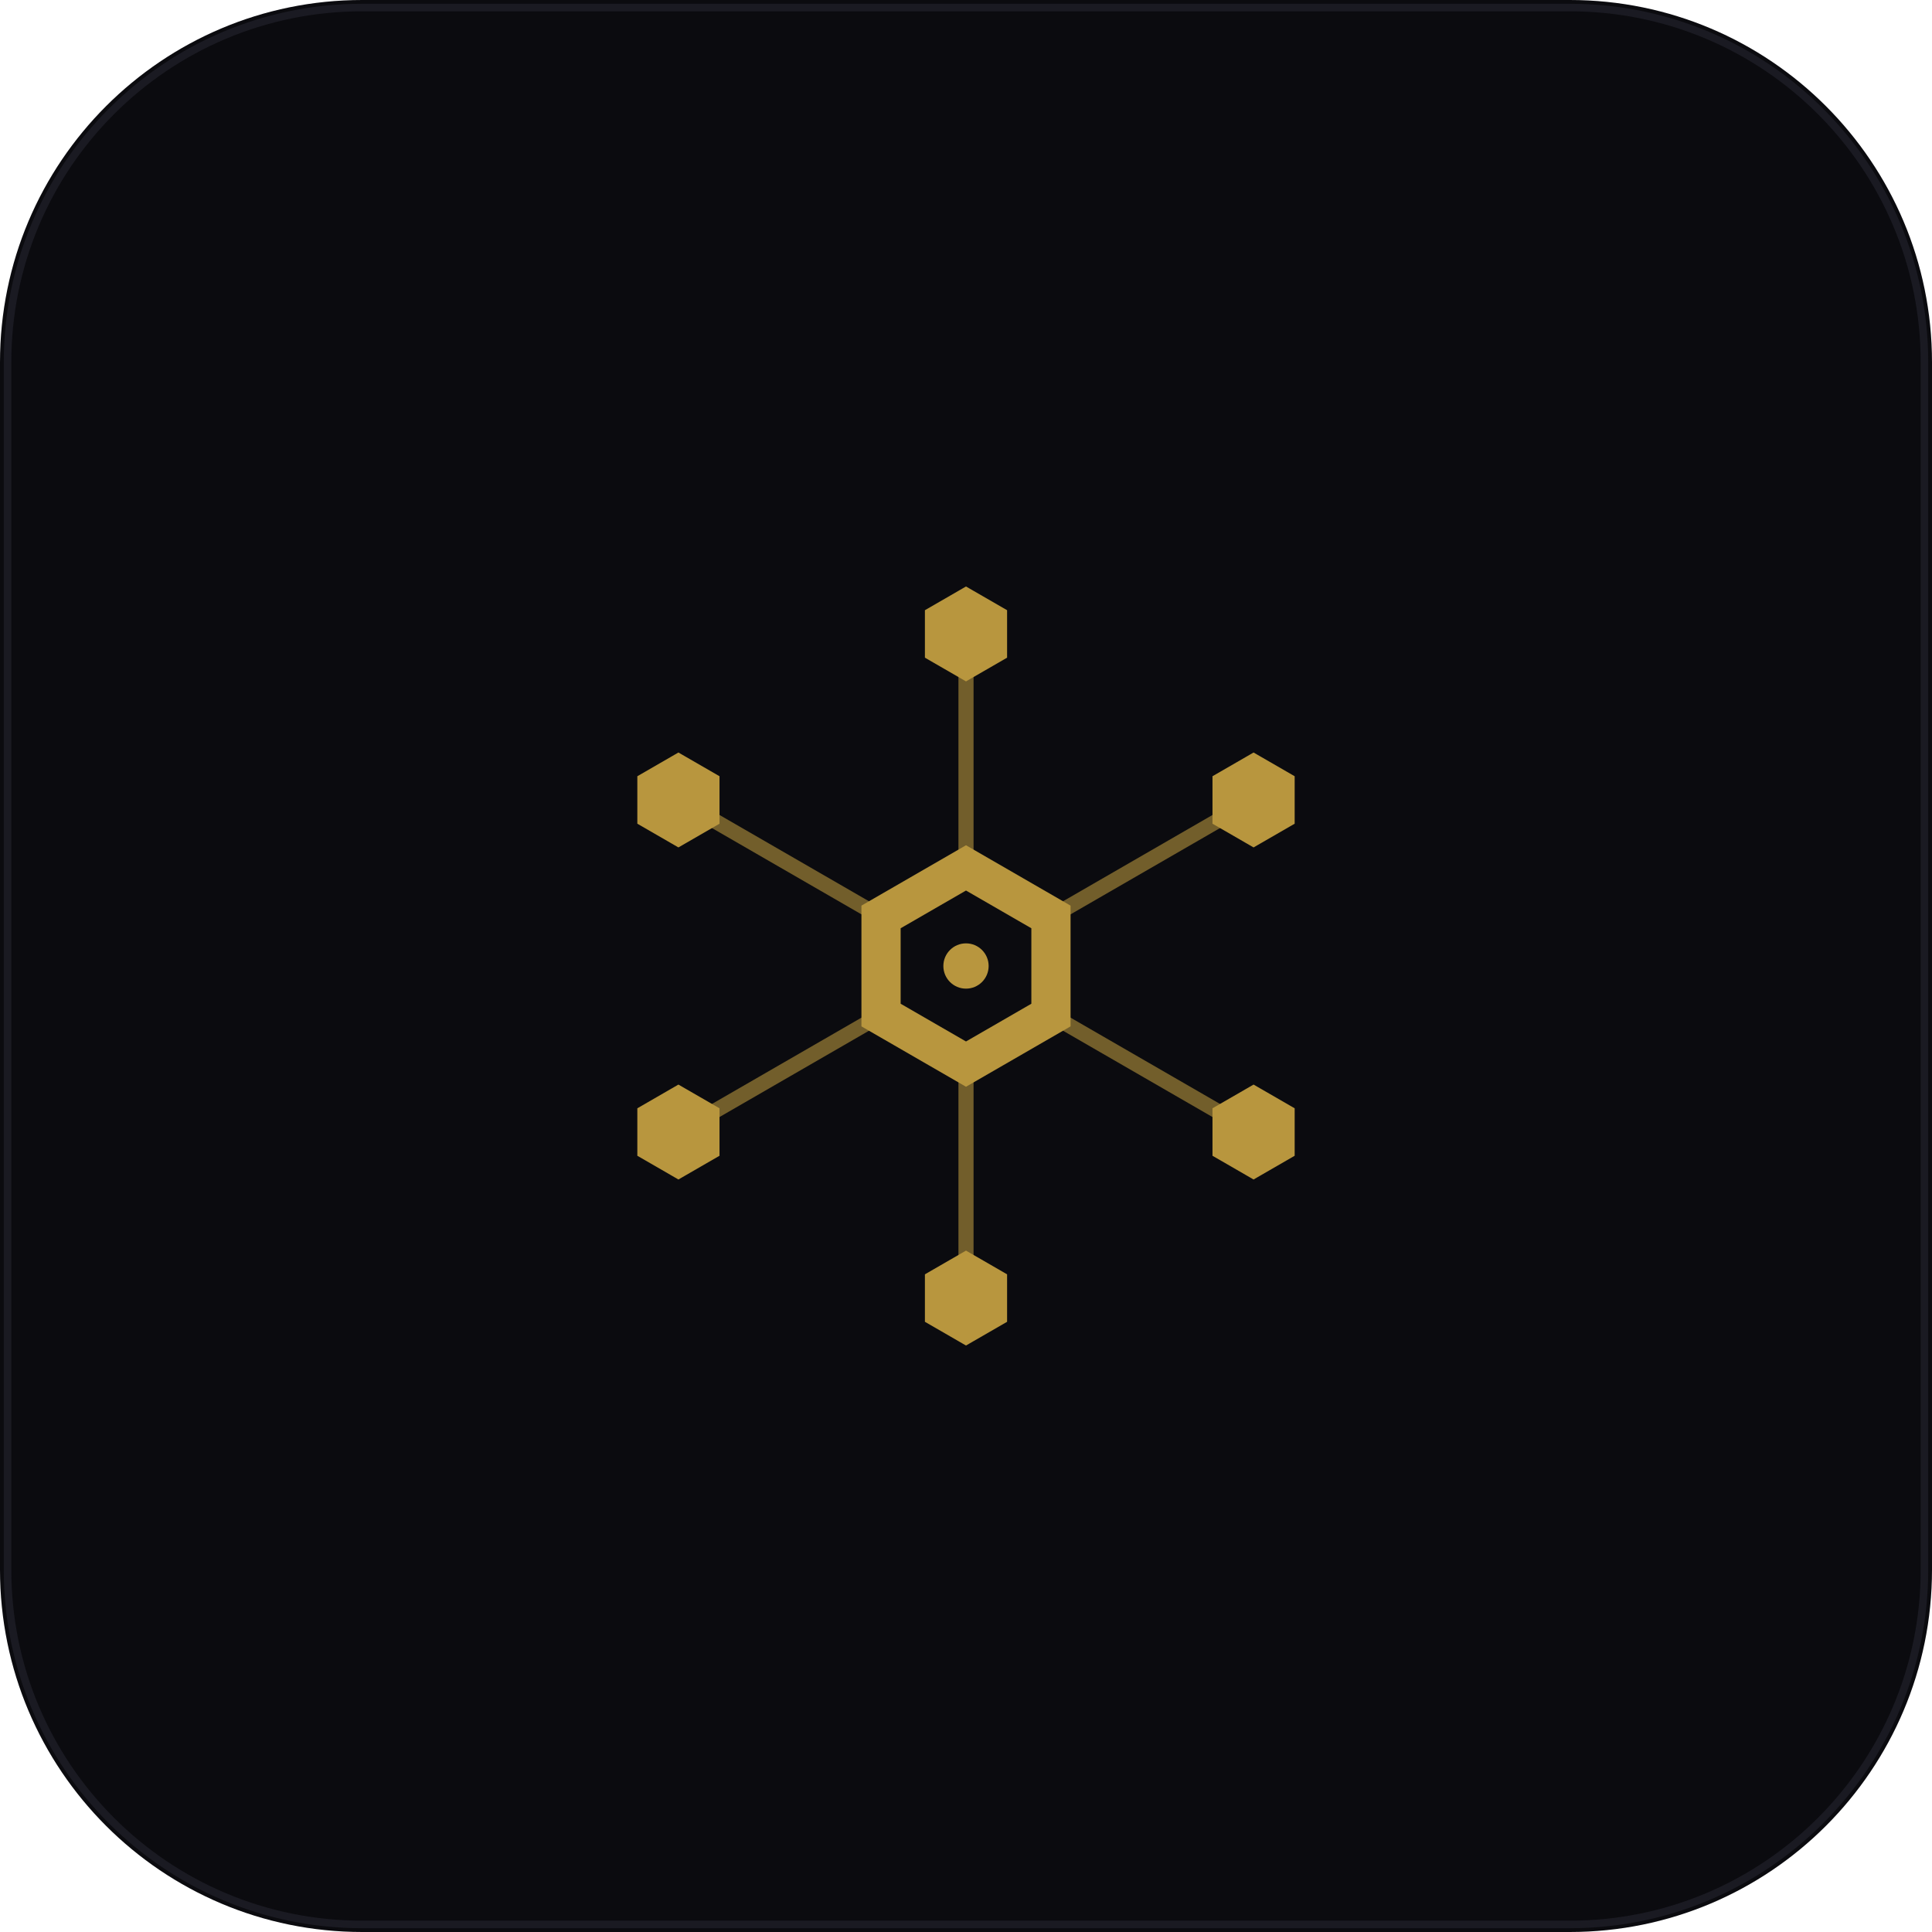
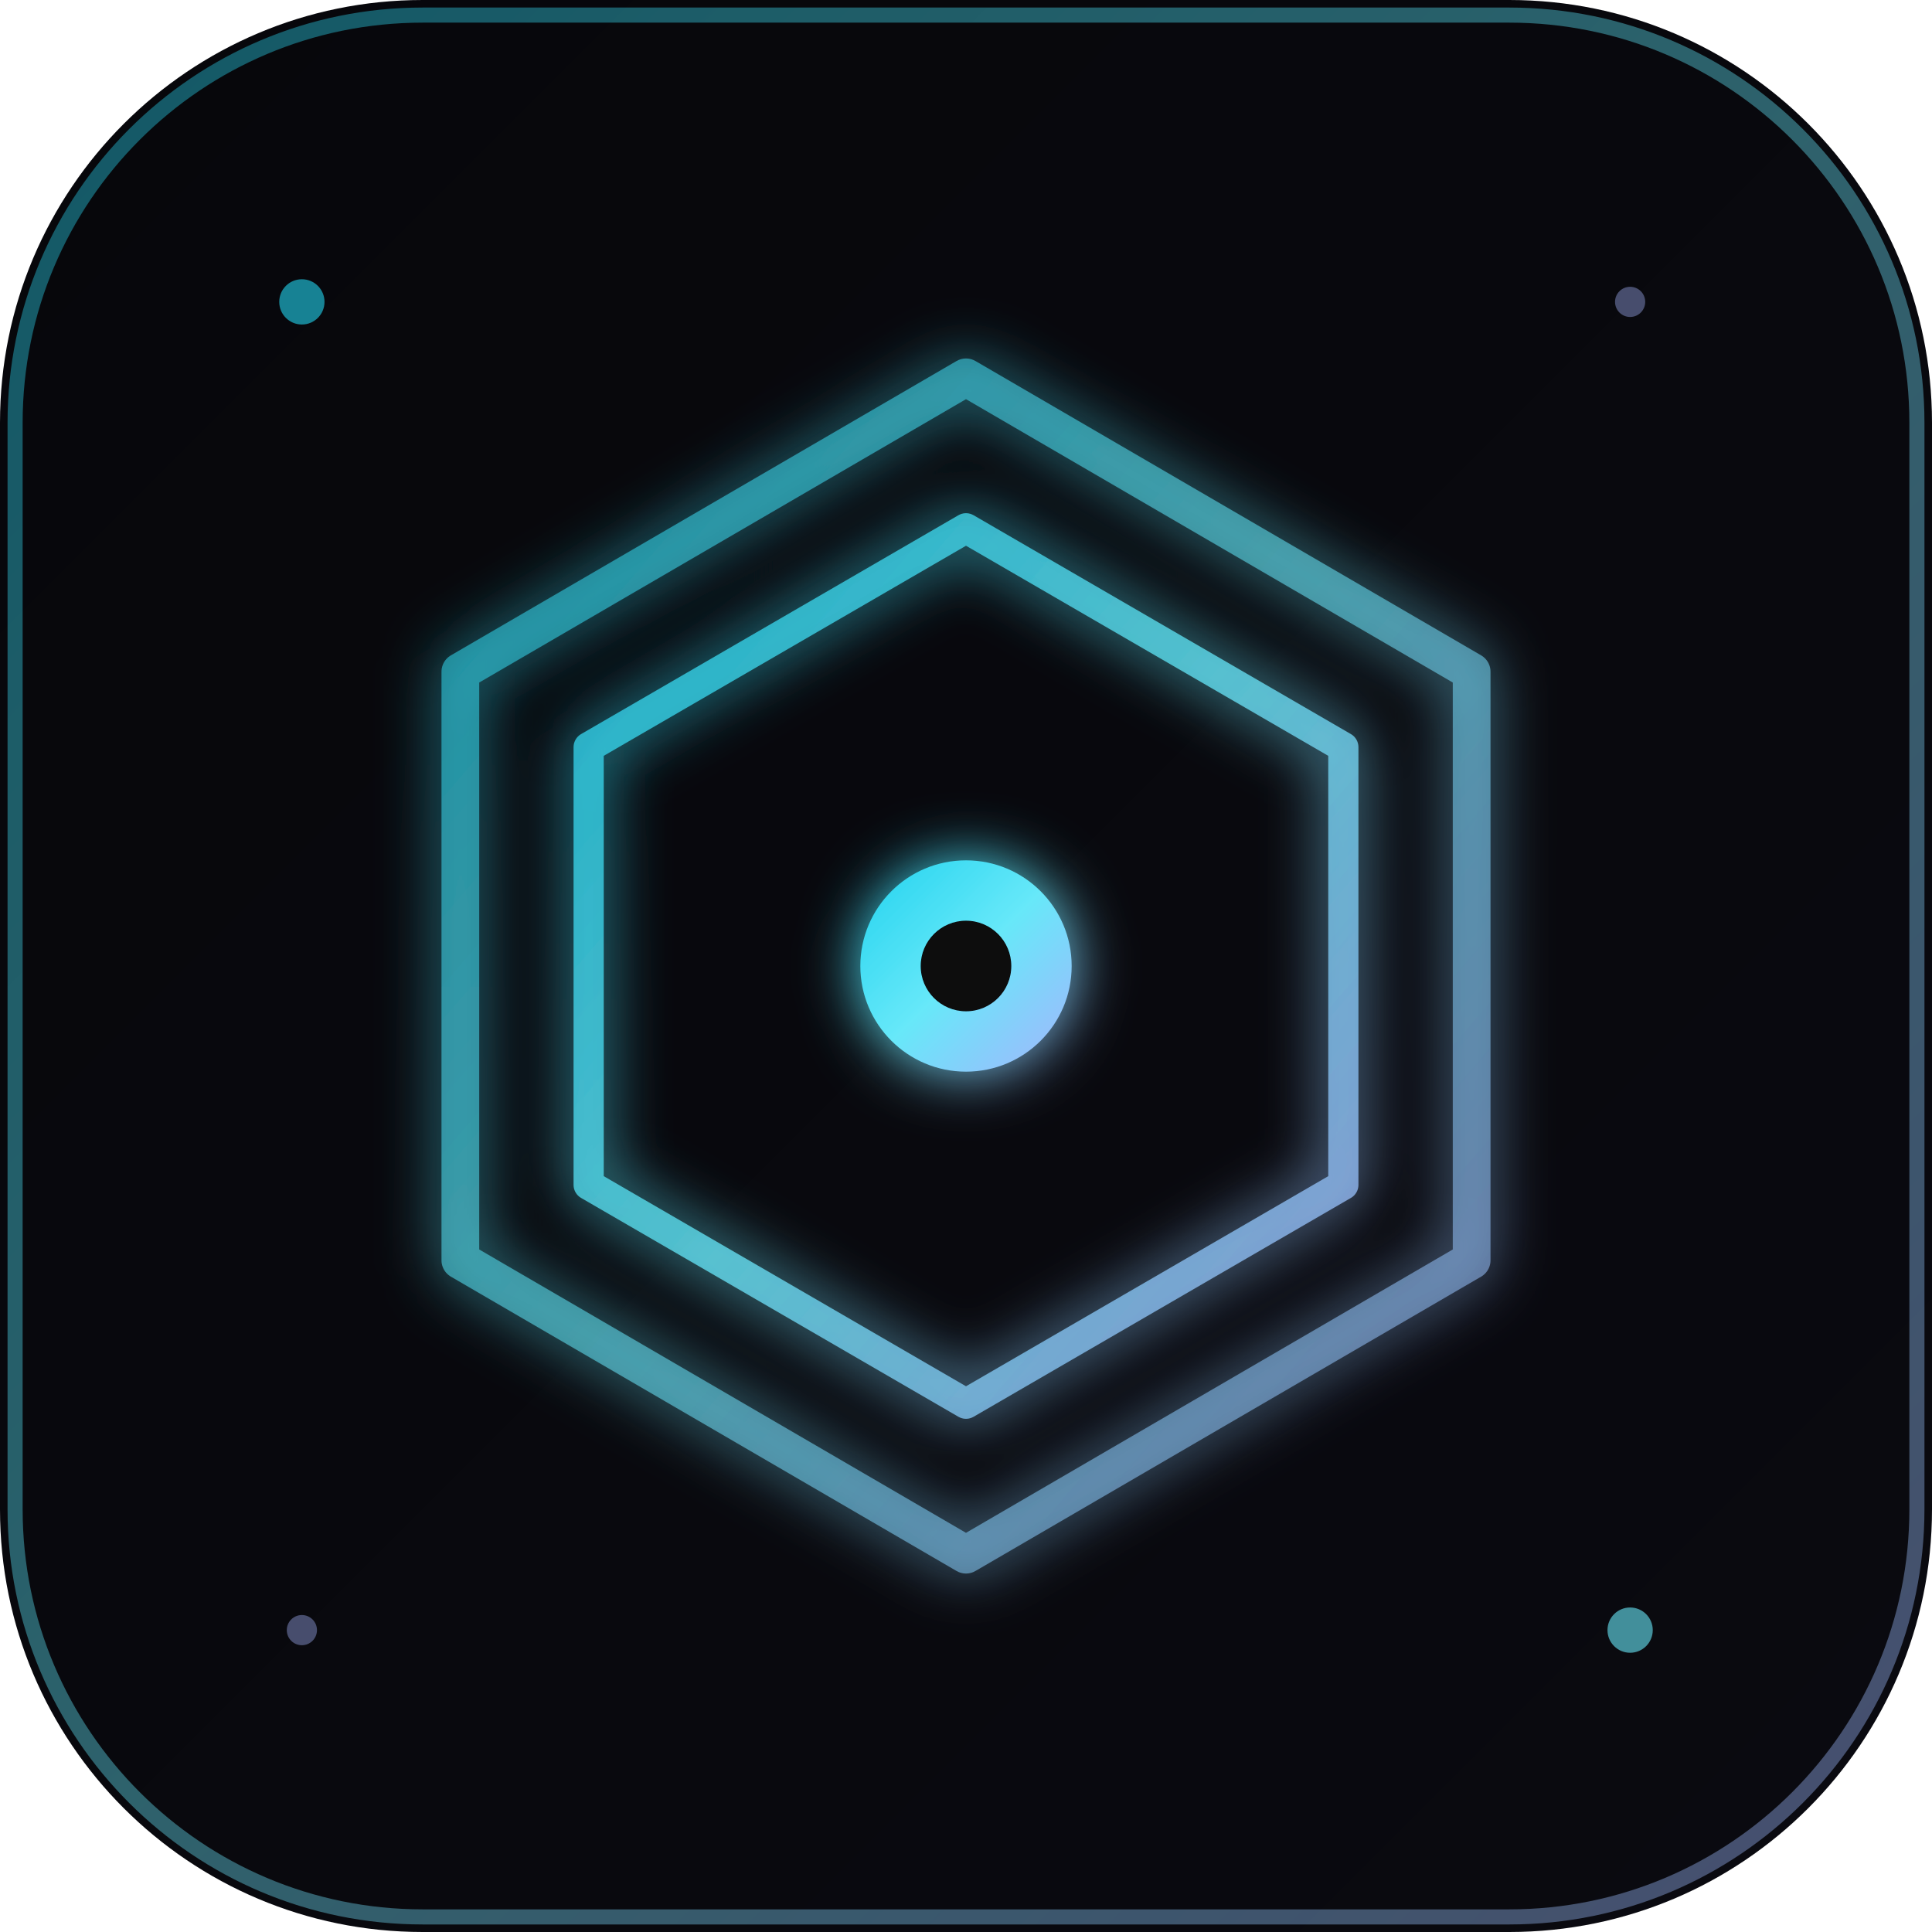
- <svg xmlns="http://www.w3.org/2000/svg" viewBox="0 0 512 512" role="img" aria-label="AION">
-   <rect width="512" height="512" rx="96" fill="#0b0b0f" />
-   <rect x="2" y="2" width="508" height="508" rx="94" fill="none" stroke="#1a1a22" stroke-width="2" />
-   <g>
-     <line x1="256" y1="256" x2="256.00" y2="168.00" stroke="#b8963e" stroke-width="4" stroke-linecap="round" opacity="0.6" />
-     <line x1="256" y1="256" x2="332.21" y2="212.00" stroke="#b8963e" stroke-width="4" stroke-linecap="round" opacity="0.6" />
-     <line x1="256" y1="256" x2="332.21" y2="300.00" stroke="#b8963e" stroke-width="4" stroke-linecap="round" opacity="0.6" />
-     <line x1="256" y1="256" x2="256.00" y2="344.00" stroke="#b8963e" stroke-width="4" stroke-linecap="round" opacity="0.6" />
-     <line x1="256" y1="256" x2="179.79" y2="300.00" stroke="#b8963e" stroke-width="4" stroke-linecap="round" opacity="0.6" />
-     <line x1="256" y1="256" x2="179.79" y2="212.00" stroke="#b8963e" stroke-width="4" stroke-linecap="round" opacity="0.6" />
-     <polygon points="256.00,156.00 266.39,162.00 266.39,174.00 256.00,180.00 245.61,174.00 245.61,162.00" fill="#b8963e" stroke="#b8963e" stroke-width="1" />
-     <polygon points="332.21,200.00 342.60,206.00 342.60,218.00 332.21,224.00 321.82,218.00 321.82,206.00" fill="#b8963e" stroke="#b8963e" stroke-width="1" />
-     <polygon points="332.21,288.00 342.60,294.00 342.60,306.00 332.21,312.00 321.82,306.00 321.82,294.00" fill="#b8963e" stroke="#b8963e" stroke-width="1" />
-     <polygon points="256.00,332.00 266.39,338.00 266.39,350.00 256.00,356.00 245.61,350.00 245.61,338.00" fill="#b8963e" stroke="#b8963e" stroke-width="1" />
-     <polygon points="179.79,288.00 190.18,294.00 190.18,306.00 179.79,312.00 169.40,306.00 169.40,294.00" fill="#b8963e" stroke="#b8963e" stroke-width="1" />
-     <polygon points="179.79,200.00 190.18,206.00 190.18,218.00 179.79,224.00 169.40,218.00 169.40,206.00" fill="#b8963e" stroke="#b8963e" stroke-width="1" />
-     <polygon points="256.00,224.00 283.71,240.00 283.71,272.00 256.00,288.00 228.29,272.00 228.29,240.00" fill="#b8963e" />
-     <polygon points="256.00,236.00 273.32,246.00 273.32,266.00 256.00,276.00 238.68,266.00 238.68,246.00" fill="#0b0b0f" />
-     <circle cx="256" cy="256" r="6" fill="#b8963e" />
+ <svg xmlns="http://www.w3.org/2000/svg" viewBox="0 0 256 256" fill="none">
+   <defs>
+     <linearGradient id="g" x1="0%" y1="0%" x2="100%" y2="100%">
+       <stop offset="0%" stop-color="#22d3ee" />
+       <stop offset="50%" stop-color="#67e8f9" />
+       <stop offset="100%" stop-color="#a5b4fc" />
+     </linearGradient>
+     <linearGradient id="bg" x1="0%" y1="0%" x2="100%" y2="100%">
+       <stop offset="0%" stop-color="#07070b" />
+       <stop offset="100%" stop-color="#0a0a10" />
+     </linearGradient>
+     <filter id="glow" x="-50%" y="-50%" width="200%" height="200%">
+       <feGaussianBlur in="SourceGraphic" stdDeviation="4" />
+       <feMerge>
+         <feMergeNode />
+         <feMergeNode in="SourceGraphic" />
+       </feMerge>
+     </filter>
+   </defs>
+   <rect width="256" height="256" rx="56" fill="url(#bg)" />
+   <rect x="2" y="2" width="252" height="252" rx="54" fill="none" stroke="url(#g)" stroke-width="2" opacity="0.4" />
+   <g transform="translate(128 128)" filter="url(#glow)">
+     <path d="M 0,-78 L 67,-39 L 67,39 L 0,78 L -67,39 L -67,-39 Z" fill="none" stroke="url(#g)" stroke-width="5" stroke-linejoin="round" opacity="0.55" />
+     <path d="M 0,-58 L 50,-29 L 50,29 L 0,58 L -50,29 L -50,-29 Z" fill="none" stroke="url(#g)" stroke-width="4" stroke-linejoin="round" opacity="0.75" />
+     <circle cx="0" cy="0" r="14" fill="url(#g)" />
+     <circle cx="0" cy="0" r="6" fill="#07070b" />
  </g>
+   <circle cx="40" cy="40" r="3" fill="#22d3ee" opacity="0.6" />
+   <circle cx="216" cy="216" r="3" fill="#67e8f9" opacity="0.6" />
+   <circle cx="216" cy="40" r="2" fill="#a5b4fc" opacity="0.4" />
+   <circle cx="40" cy="216" r="2" fill="#a5b4fc" opacity="0.4" />
</svg>
